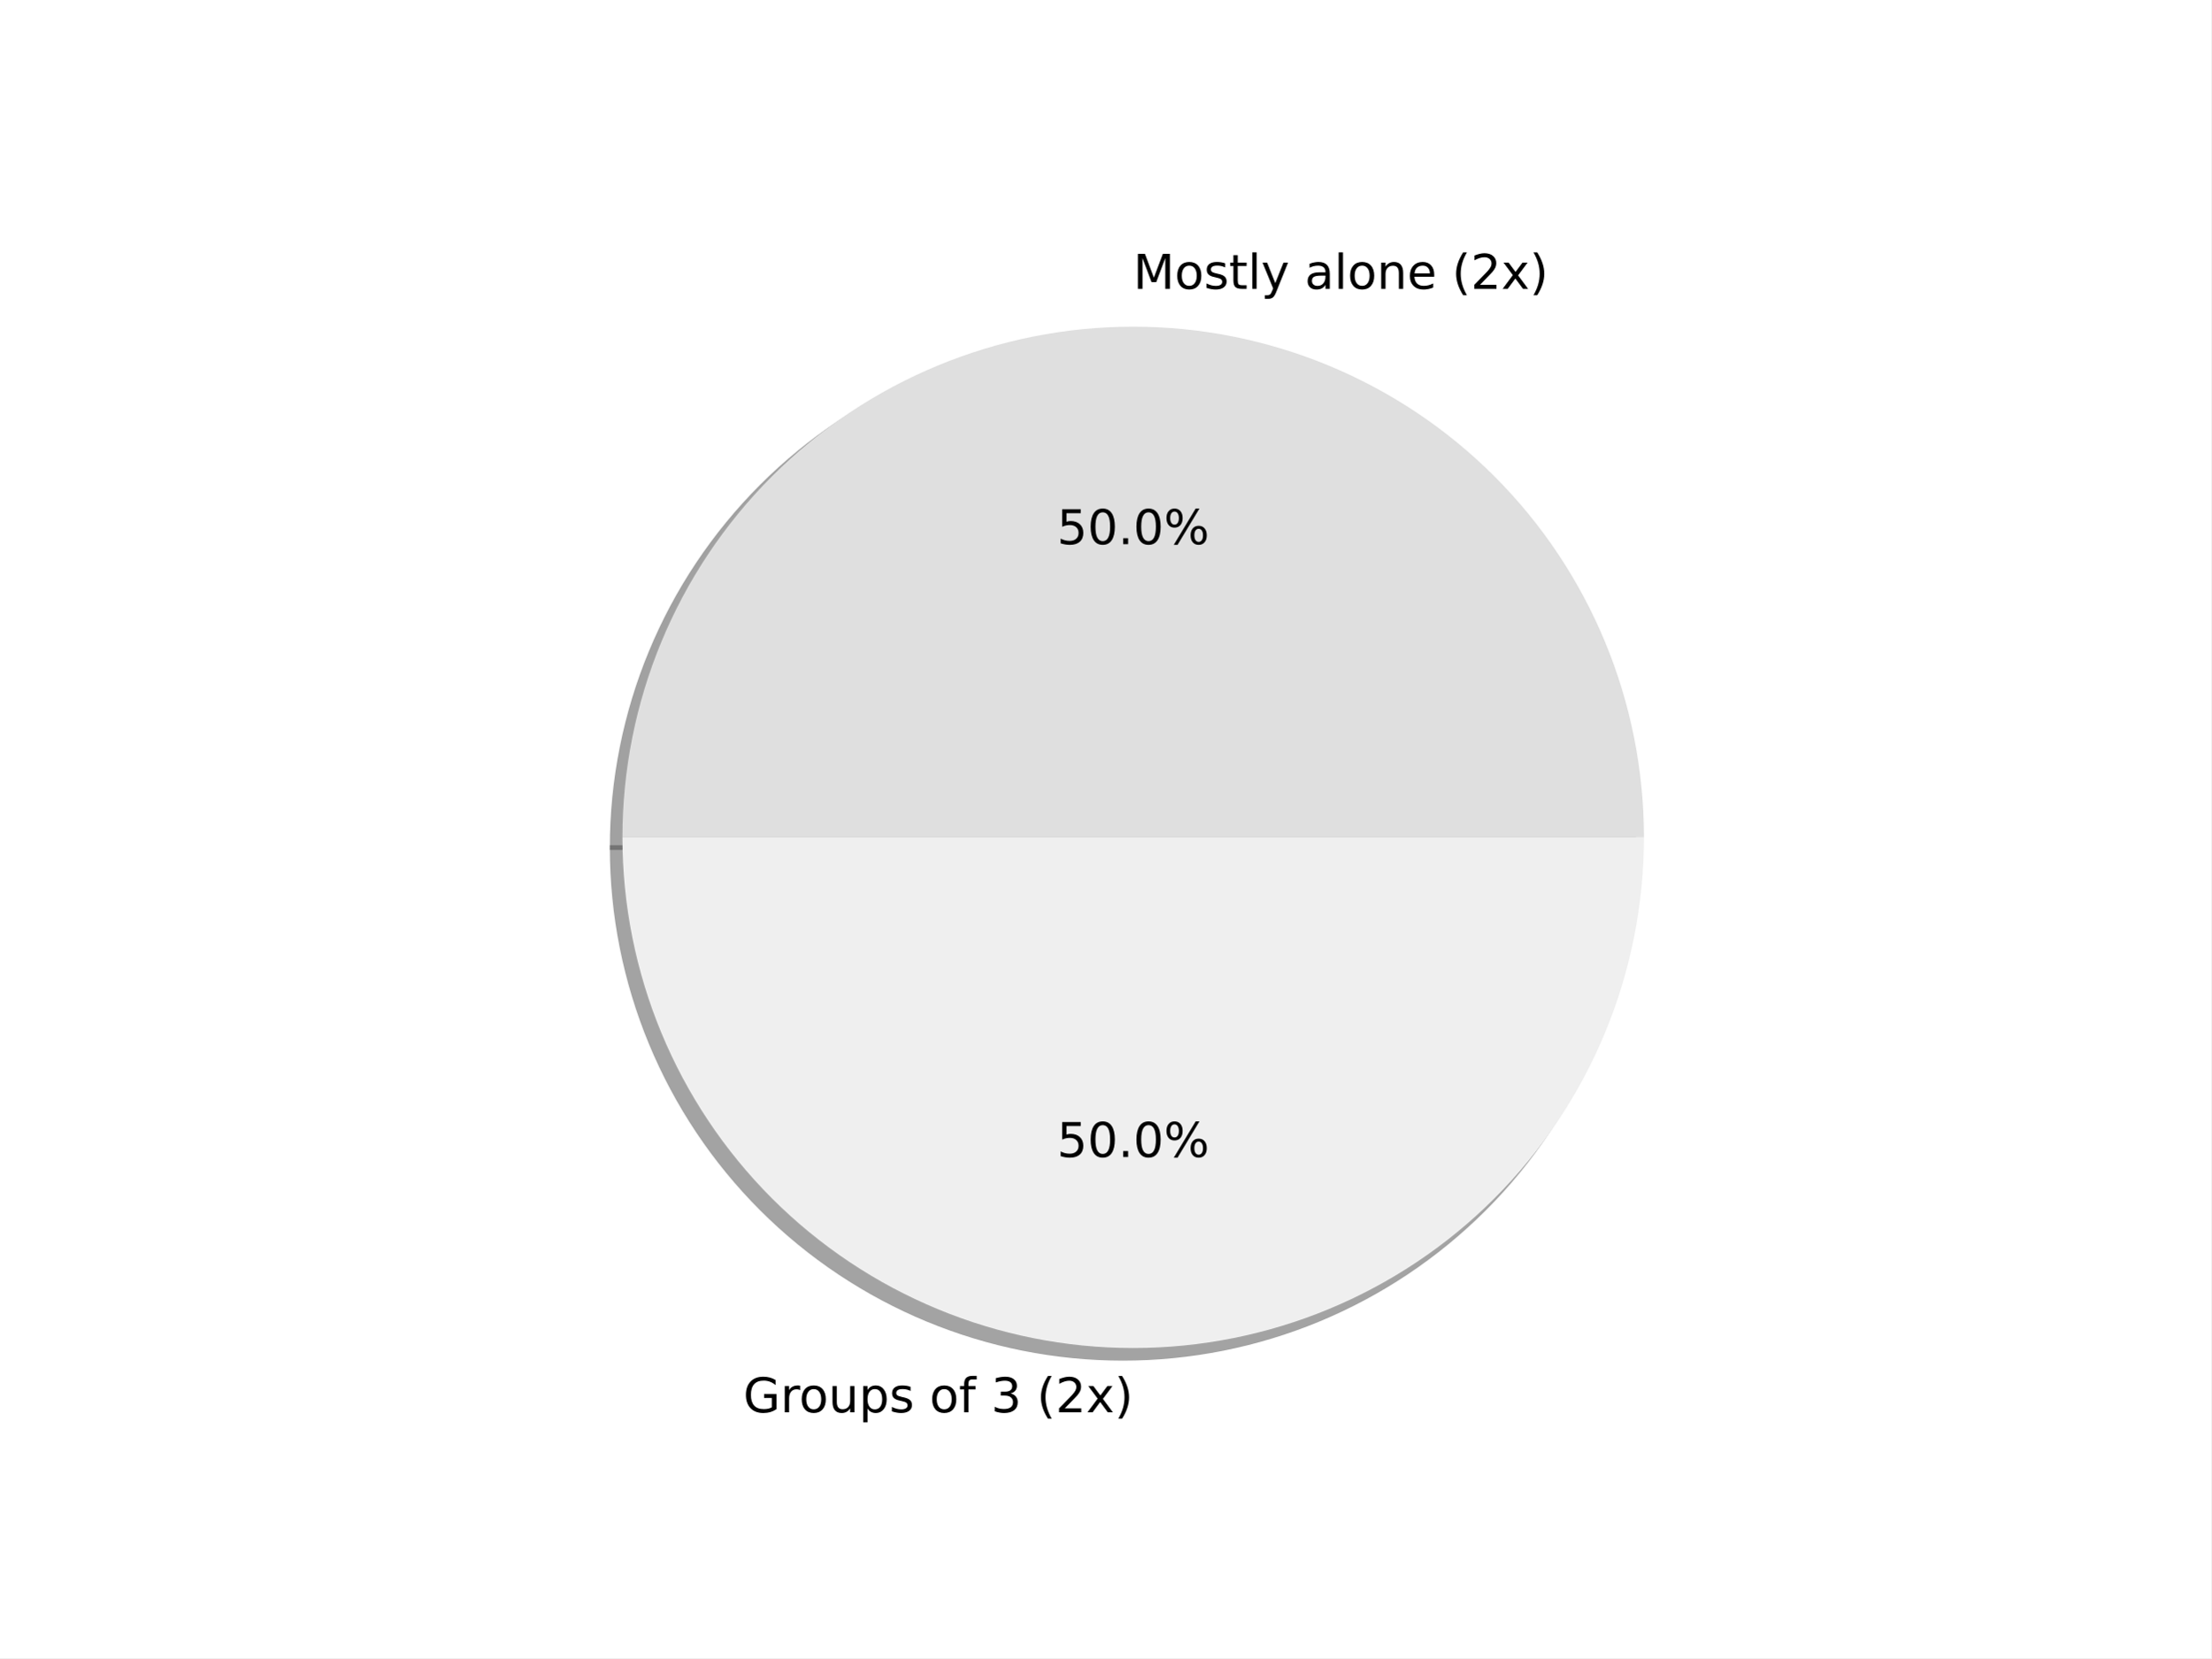
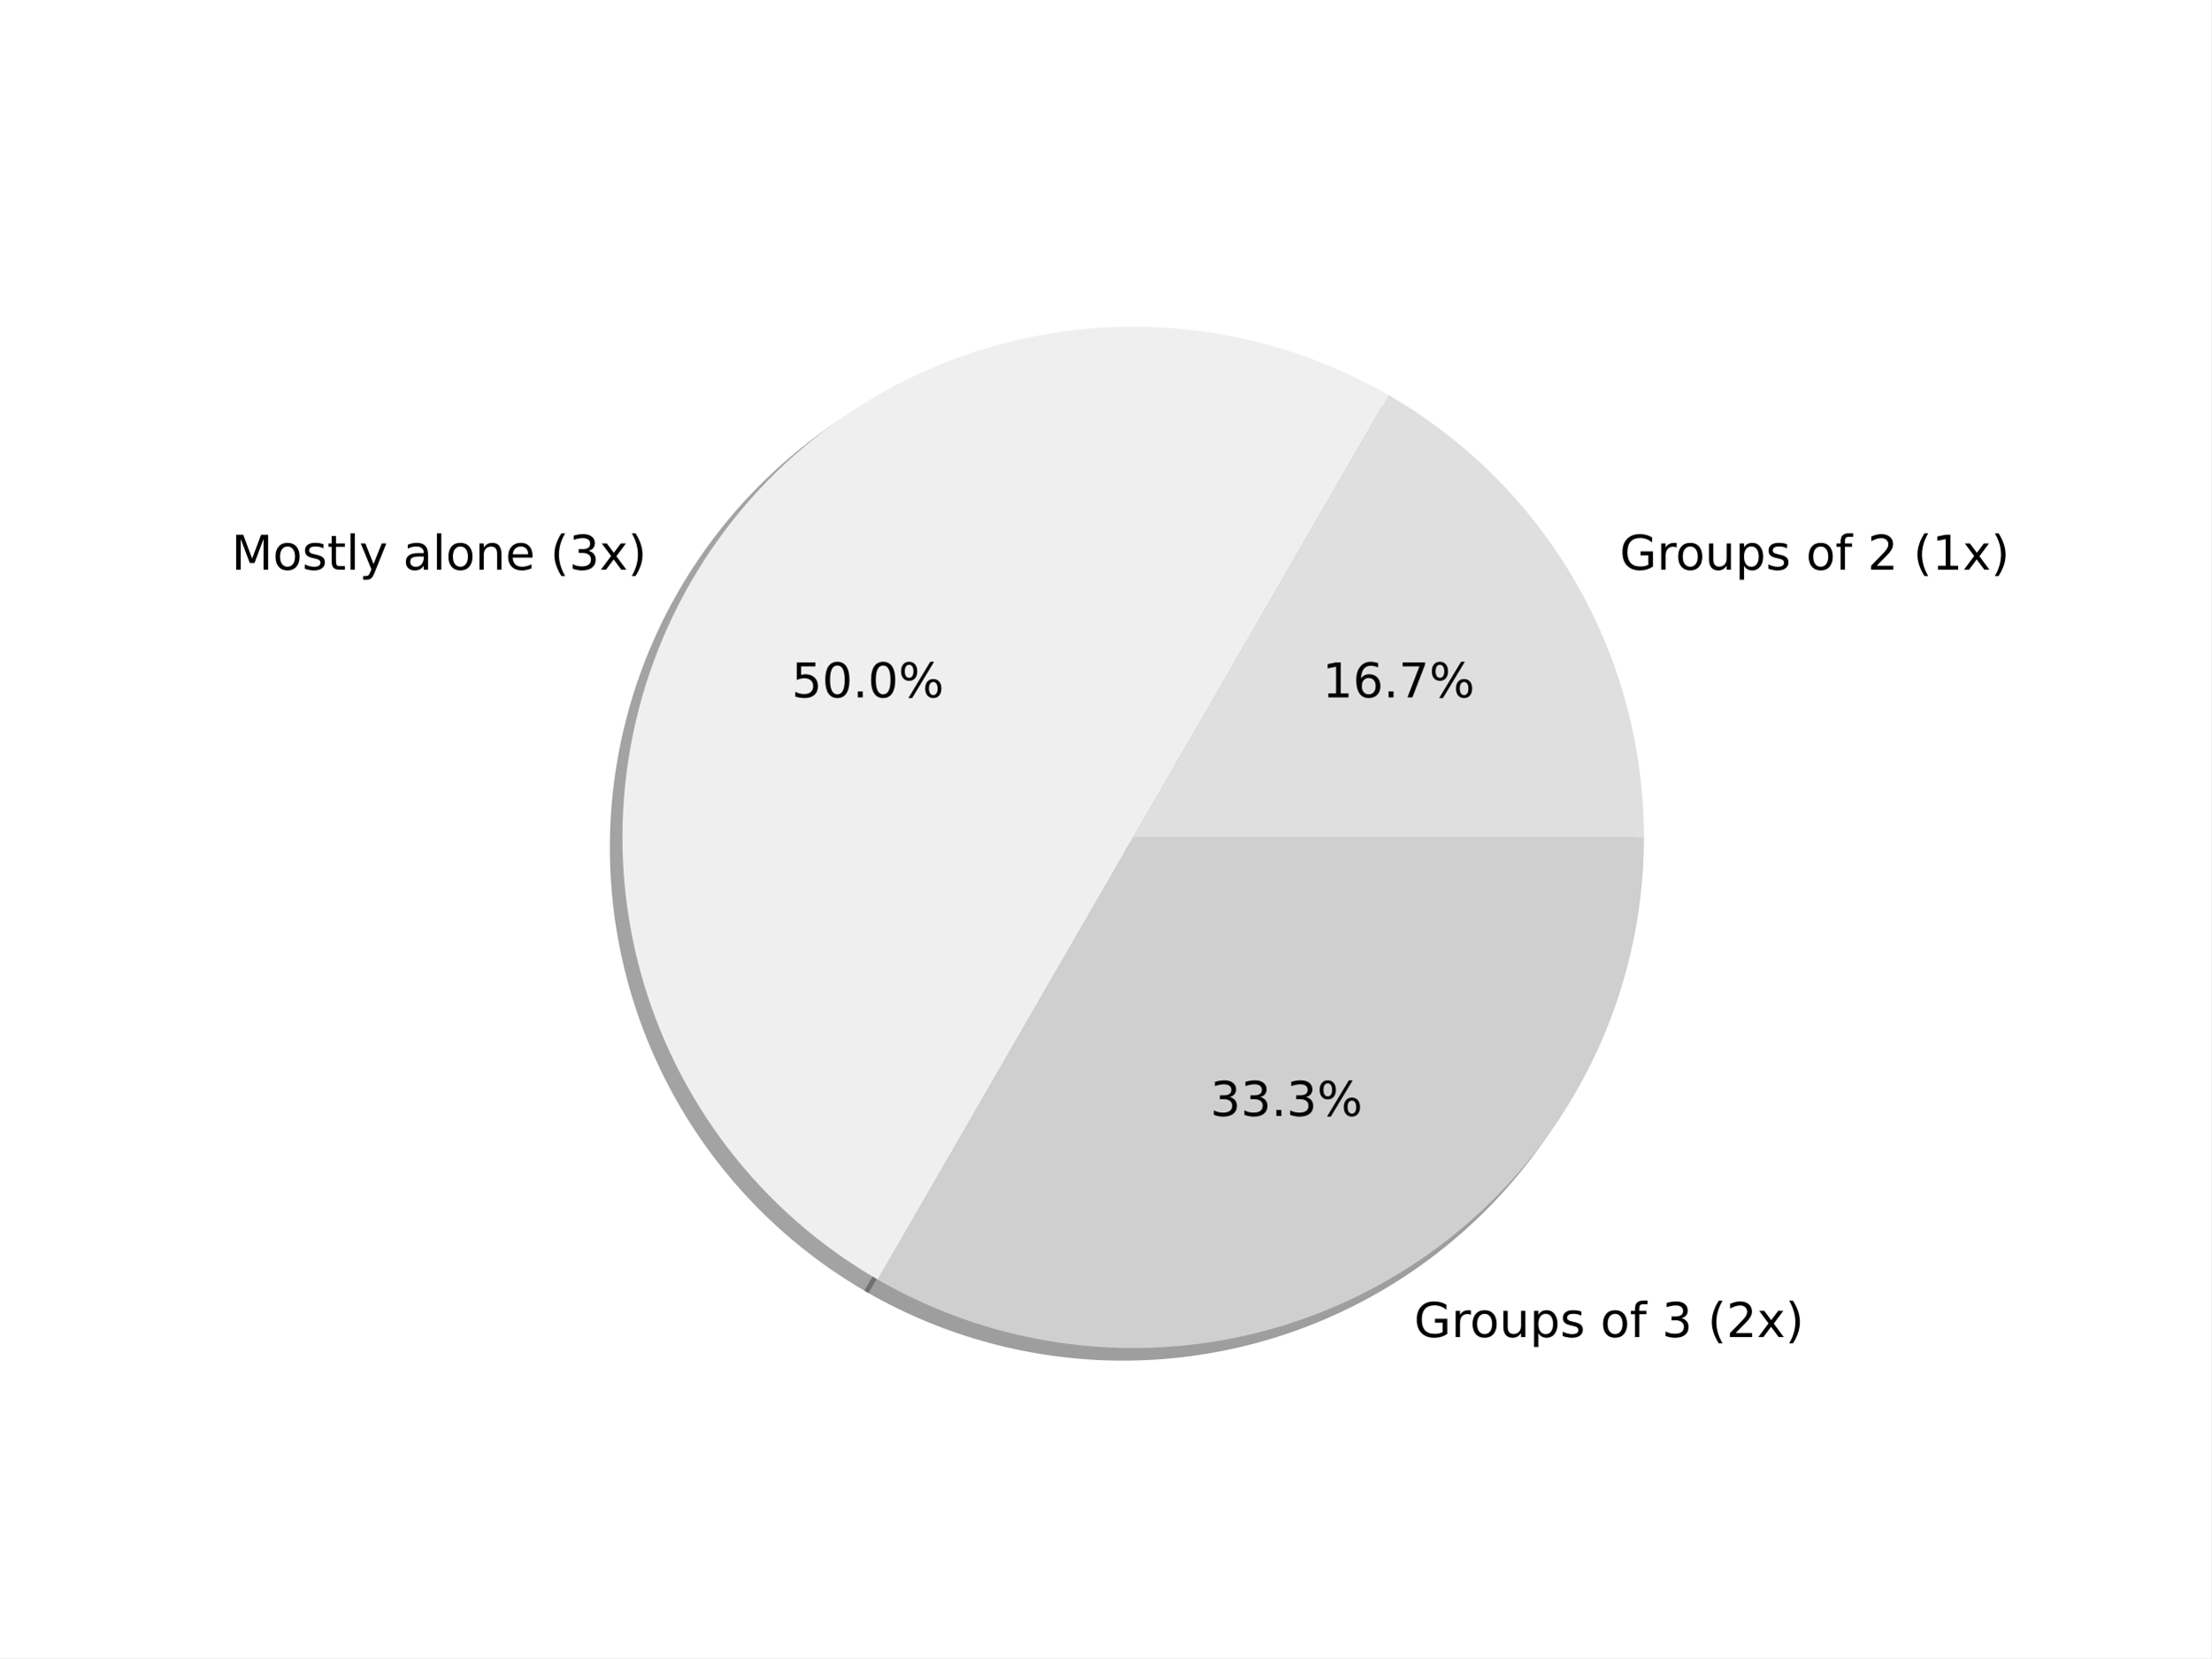
<svg xmlns="http://www.w3.org/2000/svg" xmlns:xlink="http://www.w3.org/1999/xlink" width="460.8pt" height="345.6pt" viewBox="0 0 460.8 345.6" version="1.1">
  <defs>
    <style type="text/css">*{stroke-linejoin: round; stroke-linecap: butt}</style>
  </defs>
  <g id="figure_1">
    <g id="patch_1">
      <path d="M 0 345.6  L 460.8 345.6  L 460.8 0  L 0 0  z " style="fill: #ffffff" />
    </g>
    <g id="axes_1">
      <g id="patch_2">
-         <path d="M 340.476 176.657  C 340.476 148.437 329.254 121.344 309.299 101.389  C 289.344 81.434 262.251 70.212 234.031 70.212  C 205.811 70.212 178.718 81.434 158.763 101.389  C 138.809 121.344 127.586 148.437 127.586 176.657  L 234.031 176.657  L 340.476 176.657  z " style="fill: #434343; opacity: 0.5; stroke: #434343; stroke-linejoin: miter" />
+         <path d="M 340.476 176.657  C 340.476 157.973 335.557 139.615 326.215 123.434  C 316.873 107.254 303.434 93.815 287.254 84.473  L 234.031 176.657  L 340.476 176.657  z " style="fill: #434343; opacity: 0.5; stroke: #434343; stroke-linejoin: miter" />
      </g>
      <g id="patch_3">
-         <path d="M 127.586 176.657  C 127.586 204.877 138.809 231.97 158.763 251.925  C 178.718 271.879 205.811 283.102 234.031 283.102  C 262.251 283.102 289.344 271.879 309.299 251.925  C 329.254 231.97 340.476 204.877 340.476 176.657  L 234.031 176.657  L 127.586 176.657  z " style="fill: #484848; opacity: 0.5; stroke: #484848; stroke-linejoin: miter" />
+         <path d="M 287.254 84.473  C 262.814 70.363 233.74 66.535 206.481 73.839  C 179.223 81.143 155.957 98.995 141.847 123.434  C 127.737 147.874 123.909 176.948 131.213 204.207  C 138.517 231.465 156.369 254.731 180.809 268.841  L 234.031 176.657  L 287.254 84.473  z " style="fill: #484848; opacity: 0.5; stroke: #484848; stroke-linejoin: miter" />
      </g>
      <g id="patch_4">
-         <path d="M 342.605 174.528  C 342.605 146.308 331.382 119.215 311.428 99.26  C 291.473 79.306 264.38 68.083 236.16 68.083  C 207.94 68.083 180.847 79.306 160.892 99.26  C 140.938 119.215 129.715 146.308 129.715 174.528  L 236.16 174.528  L 342.605 174.528  z " style="fill: #dfdfdf" />
+         <path d="M 180.809 268.841  C 196.989 278.183 215.348 283.102 234.031 283.102  C 252.715 283.102 271.073 278.183 287.254 268.841  C 303.434 259.499 316.873 246.06 326.215 229.879  C 335.557 213.699 340.476 195.34 340.476 176.657  L 234.031 176.657  L 180.809 268.841  z " style="fill: #3e3e3e; opacity: 0.5; stroke: #3e3e3e; stroke-linejoin: miter" />
      </g>
      <g id="patch_5">
-         <path d="M 129.715 174.528  C 129.715 202.748 140.938 229.841 160.892 249.796  C 180.847 269.75 207.94 280.973 236.16 280.973  C 264.38 280.973 291.473 269.75 311.428 249.796  C 331.382 229.841 342.605 202.748 342.605 174.528  L 236.16 174.528  L 129.715 174.528  z " style="fill: #efefef" />
+         <path d="M 342.605 174.528  C 342.605 155.844 337.686 137.486 328.344 121.306  C 319.002 105.125 305.563 91.686 289.382 82.344  L 236.16 174.528  L 342.605 174.528  z " style="fill: #dfdfdf" />
+       </g>
+       <g id="patch_6">
+         <path d="M 289.382 82.344  C 264.943 68.234 235.869 64.406 208.61 71.71  C 181.352 79.014 158.086 96.866 143.976 121.306  C 129.866 145.745 126.038 174.819 133.342 202.078  C 140.646 229.336 158.498 252.602 182.938 266.712  L 236.16 174.528  L 289.382 82.344  z " style="fill: #efefef" />
+       </g>
+       <g id="patch_7">
+         <path d="M 182.938 266.712  C 199.118 276.054 217.476 280.973 236.16 280.973  C 254.844 280.973 273.202 276.054 289.382 266.712  C 305.563 257.37 319.002 243.931 328.344 227.75  C 337.686 211.57 342.605 193.212 342.605 174.528  L 236.16 174.528  L 182.938 266.712  z " style="fill: #cfcfcf" />
      </g>
      <g id="matplotlib.axis_1" />
      <g id="matplotlib.axis_2" />
      <g id="text_1">
-         <g transform="translate(236.16 60.1981)scale(0.1 -0.1)">
+         <g transform="translate(337.5623 118.7427)scale(0.1 -0.1)">
+           <defs>
+             <path id="DejaVuSans-47" d="M 3809 666  L 3809 1919  L 2778 1919  L 2778 2438  L 4434 2438  L 4434 434  Q 4069 175 3628 42  Q 3188 -91 2688 -91  Q 1594 -91 976 548  Q 359 1188 359 2328  Q 359 3472 976 4111  Q 1594 4750 2688 4750  Q 3144 4750 3555 4637  Q 3966 4525 4313 4306  L 4313 3634  Q 3963 3931 3569 4081  Q 3175 4231 2741 4231  Q 1884 4231 1454 3753  Q 1025 3275 1025 2328  Q 1025 1384 1454 906  Q 1884 428 2741 428  Q 3075 428 3337 486  Q 3600 544 3809 666  z " transform="scale(0.015625)" />
+             <path id="DejaVuSans-72" d="M 2631 2963  Q 2534 3019 2420 3045  Q 2306 3072 2169 3072  Q 1681 3072 1420 2755  Q 1159 2438 1159 1844  L 1159 0  L 581 0  L 581 3500  L 1159 3500  L 1159 2956  Q 1341 3275 1631 3429  Q 1922 3584 2338 3584  Q 2397 3584 2469 3576  Q 2541 3569 2628 3553  L 2631 2963  z " transform="scale(0.015625)" />
+             <path id="DejaVuSans-6f" d="M 1959 3097  Q 1497 3097 1228 2736  Q 959 2375 959 1747  Q 959 1119 1226 758  Q 1494 397 1959 397  Q 2419 397 2687 759  Q 2956 1122 2956 1747  Q 2956 2369 2687 2733  Q 2419 3097 1959 3097  z M 1959 3584  Q 2709 3584 3137 3096  Q 3566 2609 3566 1747  Q 3566 888 3137 398  Q 2709 -91 1959 -91  Q 1206 -91 779 398  Q 353 888 353 1747  Q 353 2609 779 3096  Q 1206 3584 1959 3584  z " transform="scale(0.015625)" />
+             <path id="DejaVuSans-75" d="M 544 1381  L 544 3500  L 1119 3500  L 1119 1403  Q 1119 906 1312 657  Q 1506 409 1894 409  Q 2359 409 2629 706  Q 2900 1003 2900 1516  L 2900 3500  L 3475 3500  L 3475 0  L 2900 0  L 2900 538  Q 2691 219 2414 64  Q 2138 -91 1772 -91  Q 1169 -91 856 284  Q 544 659 544 1381  z M 1991 3584  L 1991 3584  z " transform="scale(0.015625)" />
+             <path id="DejaVuSans-70" d="M 1159 525  L 1159 -1331  L 581 -1331  L 581 3500  L 1159 3500  L 1159 2969  Q 1341 3281 1617 3432  Q 1894 3584 2278 3584  Q 2916 3584 3314 3078  Q 3713 2572 3713 1747  Q 3713 922 3314 415  Q 2916 -91 2278 -91  Q 1894 -91 1617 61  Q 1341 213 1159 525  z M 3116 1747  Q 3116 2381 2855 2742  Q 2594 3103 2138 3103  Q 1681 3103 1420 2742  Q 1159 2381 1159 1747  Q 1159 1113 1420 752  Q 1681 391 2138 391  Q 2594 391 2855 752  Q 3116 1113 3116 1747  z " transform="scale(0.015625)" />
+             <path id="DejaVuSans-73" d="M 2834 3397  L 2834 2853  Q 2591 2978 2328 3040  Q 2066 3103 1784 3103  Q 1356 3103 1142 2972  Q 928 2841 928 2578  Q 928 2378 1081 2264  Q 1234 2150 1697 2047  L 1894 2003  Q 2506 1872 2764 1633  Q 3022 1394 3022 966  Q 3022 478 2636 193  Q 2250 -91 1575 -91  Q 1294 -91 989 -36  Q 684 19 347 128  L 347 722  Q 666 556 975 473  Q 1284 391 1588 391  Q 1994 391 2212 530  Q 2431 669 2431 922  Q 2431 1156 2273 1281  Q 2116 1406 1581 1522  L 1381 1569  Q 847 1681 609 1914  Q 372 2147 372 2553  Q 372 3047 722 3315  Q 1072 3584 1716 3584  Q 2034 3584 2315 3537  Q 2597 3491 2834 3397  z " transform="scale(0.015625)" />
+             <path id="DejaVuSans-20" transform="scale(0.015625)" />
+             <path id="DejaVuSans-66" d="M 2375 4863  L 2375 4384  L 1825 4384  Q 1516 4384 1395 4259  Q 1275 4134 1275 3809  L 1275 3500  L 2222 3500  L 2222 3053  L 1275 3053  L 1275 0  L 697 0  L 697 3053  L 147 3053  L 147 3500  L 697 3500  L 697 3744  Q 697 4328 969 4595  Q 1241 4863 1831 4863  L 2375 4863  z " transform="scale(0.015625)" />
+             <path id="DejaVuSans-32" d="M 1228 531  L 3431 531  L 3431 0  L 469 0  L 469 531  Q 828 903 1448 1529  Q 2069 2156 2228 2338  Q 2531 2678 2651 2914  Q 2772 3150 2772 3378  Q 2772 3750 2511 3984  Q 2250 4219 1831 4219  Q 1534 4219 1204 4116  Q 875 4013 500 3803  L 500 4441  Q 881 4594 1212 4672  Q 1544 4750 1819 4750  Q 2544 4750 2975 4387  Q 3406 4025 3406 3419  Q 3406 3131 3298 2873  Q 3191 2616 2906 2266  Q 2828 2175 2409 1742  Q 1991 1309 1228 531  z " transform="scale(0.015625)" />
+             <path id="DejaVuSans-28" d="M 1984 4856  Q 1566 4138 1362 3434  Q 1159 2731 1159 2009  Q 1159 1288 1364 580  Q 1569 -128 1984 -844  L 1484 -844  Q 1016 -109 783 600  Q 550 1309 550 2009  Q 550 2706 781 3412  Q 1013 4119 1484 4856  L 1984 4856  z " transform="scale(0.015625)" />
+             <path id="DejaVuSans-31" d="M 794 531  L 1825 531  L 1825 4091  L 703 3866  L 703 4441  L 1819 4666  L 2450 4666  L 2450 531  L 3481 531  L 3481 0  L 794 0  L 794 531  z " transform="scale(0.015625)" />
+             <path id="DejaVuSans-78" d="M 3513 3500  L 2247 1797  L 3578 0  L 2900 0  L 1881 1375  L 863 0  L 184 0  L 1544 1831  L 300 3500  L 978 3500  L 1906 2253  L 2834 3500  L 3513 3500  z " transform="scale(0.015625)" />
+             <path id="DejaVuSans-29" d="M 513 4856  L 1013 4856  Q 1481 4119 1714 3412  Q 1947 2706 1947 2009  Q 1947 1309 1714 600  Q 1481 -109 1013 -844  L 513 -844  Q 928 -128 1133 580  Q 1338 1288 1338 2009  Q 1338 2731 1133 3434  Q 928 4138 513 4856  z " transform="scale(0.015625)" />
+           </defs>
+           <use xlink:href="#DejaVuSans-47" />
+           <use xlink:href="#DejaVuSans-72" x="77.49" />
+           <use xlink:href="#DejaVuSans-6f" x="116.354" />
+           <use xlink:href="#DejaVuSans-75" x="177.535" />
+           <use xlink:href="#DejaVuSans-70" x="240.914" />
+           <use xlink:href="#DejaVuSans-73" x="304.391" />
+           <use xlink:href="#DejaVuSans-20" x="356.49" />
+           <use xlink:href="#DejaVuSans-6f" x="388.277" />
+           <use xlink:href="#DejaVuSans-66" x="449.459" />
+           <use xlink:href="#DejaVuSans-20" x="484.664" />
+           <use xlink:href="#DejaVuSans-32" x="516.451" />
+           <use xlink:href="#DejaVuSans-20" x="580.074" />
+           <use xlink:href="#DejaVuSans-28" x="611.861" />
+           <use xlink:href="#DejaVuSans-31" x="650.875" />
+           <use xlink:href="#DejaVuSans-78" x="714.498" />
+           <use xlink:href="#DejaVuSans-29" x="773.678" />
+         </g>
+       </g>
+       <g id="text_2">
+         <g transform="translate(275.5867 145.3539)scale(0.1 -0.1)">
+           <defs>
+             <path id="DejaVuSans-36" d="M 2113 2584  Q 1688 2584 1439 2293  Q 1191 2003 1191 1497  Q 1191 994 1439 701  Q 1688 409 2113 409  Q 2538 409 2786 701  Q 3034 994 3034 1497  Q 3034 2003 2786 2293  Q 2538 2584 2113 2584  z M 3366 4563  L 3366 3988  Q 3128 4100 2886 4159  Q 2644 4219 2406 4219  Q 1781 4219 1451 3797  Q 1122 3375 1075 2522  Q 1259 2794 1537 2939  Q 1816 3084 2150 3084  Q 2853 3084 3261 2657  Q 3669 2231 3669 1497  Q 3669 778 3244 343  Q 2819 -91 2113 -91  Q 1303 -91 875 529  Q 447 1150 447 2328  Q 447 3434 972 4092  Q 1497 4750 2381 4750  Q 2619 4750 2861 4703  Q 3103 4656 3366 4563  z " transform="scale(0.015625)" />
+             <path id="DejaVuSans-2e" d="M 684 794  L 1344 794  L 1344 0  L 684 0  L 684 794  z " transform="scale(0.015625)" />
+             <path id="DejaVuSans-37" d="M 525 4666  L 3525 4666  L 3525 4397  L 1831 0  L 1172 0  L 2766 4134  L 525 4134  L 525 4666  z " transform="scale(0.015625)" />
+             <path id="DejaVuSans-25" d="M 4653 2053  Q 4381 2053 4226 1822  Q 4072 1591 4072 1178  Q 4072 772 4226 539  Q 4381 306 4653 306  Q 4919 306 5073 539  Q 5228 772 5228 1178  Q 5228 1588 5073 1820  Q 4919 2053 4653 2053  z M 4653 2450  Q 5147 2450 5437 2106  Q 5728 1763 5728 1178  Q 5728 594 5436 251  Q 5144 -91 4653 -91  Q 4153 -91 3862 251  Q 3572 594 3572 1178  Q 3572 1766 3864 2108  Q 4156 2450 4653 2450  z M 1428 4353  Q 1159 4353 1004 4120  Q 850 3888 850 3481  Q 850 3069 1003 2837  Q 1156 2606 1428 2606  Q 1700 2606 1854 2837  Q 2009 3069 2009 3481  Q 2009 3884 1853 4118  Q 1697 4353 1428 4353  z M 4250 4750  L 4750 4750  L 1831 -91  L 1331 -91  L 4250 4750  z M 1428 4750  Q 1922 4750 2215 4408  Q 2509 4066 2509 3481  Q 2509 2891 2217 2550  Q 1925 2209 1428 2209  Q 931 2209 642 2551  Q 353 2894 353 3481  Q 353 4063 643 4406  Q 934 4750 1428 4750  z " transform="scale(0.015625)" />
+           </defs>
+           <use xlink:href="#DejaVuSans-31" />
+           <use xlink:href="#DejaVuSans-36" x="63.623" />
+           <use xlink:href="#DejaVuSans-2e" x="127.246" />
+           <use xlink:href="#DejaVuSans-37" x="159.033" />
+           <use xlink:href="#DejaVuSans-25" x="222.656" />
+         </g>
+       </g>
+       <g id="text_3">
+         <g transform="translate(48.22802 118.7427)scale(0.1 -0.1)">
          <defs>
            <path id="DejaVuSans-4d" d="M 628 4666  L 1569 4666  L 2759 1491  L 3956 4666  L 4897 4666  L 4897 0  L 4281 0  L 4281 4097  L 3078 897  L 2444 897  L 1241 4097  L 1241 0  L 628 0  L 628 4666  z " transform="scale(0.015625)" />
-             <path id="DejaVuSans-6f" d="M 1959 3097  Q 1497 3097 1228 2736  Q 959 2375 959 1747  Q 959 1119 1226 758  Q 1494 397 1959 397  Q 2419 397 2687 759  Q 2956 1122 2956 1747  Q 2956 2369 2687 2733  Q 2419 3097 1959 3097  z M 1959 3584  Q 2709 3584 3137 3096  Q 3566 2609 3566 1747  Q 3566 888 3137 398  Q 2709 -91 1959 -91  Q 1206 -91 779 398  Q 353 888 353 1747  Q 353 2609 779 3096  Q 1206 3584 1959 3584  z " transform="scale(0.015625)" />
-             <path id="DejaVuSans-73" d="M 2834 3397  L 2834 2853  Q 2591 2978 2328 3040  Q 2066 3103 1784 3103  Q 1356 3103 1142 2972  Q 928 2841 928 2578  Q 928 2378 1081 2264  Q 1234 2150 1697 2047  L 1894 2003  Q 2506 1872 2764 1633  Q 3022 1394 3022 966  Q 3022 478 2636 193  Q 2250 -91 1575 -91  Q 1294 -91 989 -36  Q 684 19 347 128  L 347 722  Q 666 556 975 473  Q 1284 391 1588 391  Q 1994 391 2212 530  Q 2431 669 2431 922  Q 2431 1156 2273 1281  Q 2116 1406 1581 1522  L 1381 1569  Q 847 1681 609 1914  Q 372 2147 372 2553  Q 372 3047 722 3315  Q 1072 3584 1716 3584  Q 2034 3584 2315 3537  Q 2597 3491 2834 3397  z " transform="scale(0.015625)" />
            <path id="DejaVuSans-74" d="M 1172 4494  L 1172 3500  L 2356 3500  L 2356 3053  L 1172 3053  L 1172 1153  Q 1172 725 1289 603  Q 1406 481 1766 481  L 2356 481  L 2356 0  L 1766 0  Q 1100 0 847 248  Q 594 497 594 1153  L 594 3053  L 172 3053  L 172 3500  L 594 3500  L 594 4494  L 1172 4494  z " transform="scale(0.015625)" />
            <path id="DejaVuSans-6c" d="M 603 4863  L 1178 4863  L 1178 0  L 603 0  L 603 4863  z " transform="scale(0.015625)" />
            <path id="DejaVuSans-79" d="M 2059 -325  Q 1816 -950 1584 -1140  Q 1353 -1331 966 -1331  L 506 -1331  L 506 -850  L 844 -850  Q 1081 -850 1212 -737  Q 1344 -625 1503 -206  L 1606 56  L 191 3500  L 800 3500  L 1894 763  L 2988 3500  L 3597 3500  L 2059 -325  z " transform="scale(0.015625)" />
-             <path id="DejaVuSans-20" transform="scale(0.015625)" />
            <path id="DejaVuSans-61" d="M 2194 1759  Q 1497 1759 1228 1600  Q 959 1441 959 1056  Q 959 750 1161 570  Q 1363 391 1709 391  Q 2188 391 2477 730  Q 2766 1069 2766 1631  L 2766 1759  L 2194 1759  z M 3341 1997  L 3341 0  L 2766 0  L 2766 531  Q 2569 213 2275 61  Q 1981 -91 1556 -91  Q 1019 -91 701 211  Q 384 513 384 1019  Q 384 1609 779 1909  Q 1175 2209 1959 2209  L 2766 2209  L 2766 2266  Q 2766 2663 2505 2880  Q 2244 3097 1772 3097  Q 1472 3097 1187 3025  Q 903 2953 641 2809  L 641 3341  Q 956 3463 1253 3523  Q 1550 3584 1831 3584  Q 2591 3584 2966 3190  Q 3341 2797 3341 1997  z " transform="scale(0.015625)" />
            <path id="DejaVuSans-6e" d="M 3513 2113  L 3513 0  L 2938 0  L 2938 2094  Q 2938 2591 2744 2837  Q 2550 3084 2163 3084  Q 1697 3084 1428 2787  Q 1159 2491 1159 1978  L 1159 0  L 581 0  L 581 3500  L 1159 3500  L 1159 2956  Q 1366 3272 1645 3428  Q 1925 3584 2291 3584  Q 2894 3584 3203 3211  Q 3513 2838 3513 2113  z " transform="scale(0.015625)" />
            <path id="DejaVuSans-65" d="M 3597 1894  L 3597 1613  L 953 1613  Q 991 1019 1311 708  Q 1631 397 2203 397  Q 2534 397 2845 478  Q 3156 559 3463 722  L 3463 178  Q 3153 47 2828 -22  Q 2503 -91 2169 -91  Q 1331 -91 842 396  Q 353 884 353 1716  Q 353 2575 817 3079  Q 1281 3584 2069 3584  Q 2775 3584 3186 3129  Q 3597 2675 3597 1894  z M 3022 2063  Q 3016 2534 2758 2815  Q 2500 3097 2075 3097  Q 1594 3097 1305 2825  Q 1016 2553 972 2059  L 3022 2063  z " transform="scale(0.015625)" />
-             <path id="DejaVuSans-28" d="M 1984 4856  Q 1566 4138 1362 3434  Q 1159 2731 1159 2009  Q 1159 1288 1364 580  Q 1569 -128 1984 -844  L 1484 -844  Q 1016 -109 783 600  Q 550 1309 550 2009  Q 550 2706 781 3412  Q 1013 4119 1484 4856  L 1984 4856  z " transform="scale(0.015625)" />
-             <path id="DejaVuSans-32" d="M 1228 531  L 3431 531  L 3431 0  L 469 0  L 469 531  Q 828 903 1448 1529  Q 2069 2156 2228 2338  Q 2531 2678 2651 2914  Q 2772 3150 2772 3378  Q 2772 3750 2511 3984  Q 2250 4219 1831 4219  Q 1534 4219 1204 4116  Q 875 4013 500 3803  L 500 4441  Q 881 4594 1212 4672  Q 1544 4750 1819 4750  Q 2544 4750 2975 4387  Q 3406 4025 3406 3419  Q 3406 3131 3298 2873  Q 3191 2616 2906 2266  Q 2828 2175 2409 1742  Q 1991 1309 1228 531  z " transform="scale(0.015625)" />
-             <path id="DejaVuSans-78" d="M 3513 3500  L 2247 1797  L 3578 0  L 2900 0  L 1881 1375  L 863 0  L 184 0  L 1544 1831  L 300 3500  L 978 3500  L 1906 2253  L 2834 3500  L 3513 3500  z " transform="scale(0.015625)" />
-             <path id="DejaVuSans-29" d="M 513 4856  L 1013 4856  Q 1481 4119 1714 3412  Q 1947 2706 1947 2009  Q 1947 1309 1714 600  Q 1481 -109 1013 -844  L 513 -844  Q 928 -128 1133 580  Q 1338 1288 1338 2009  Q 1338 2731 1133 3434  Q 928 4138 513 4856  z " transform="scale(0.015625)" />
+             <path id="DejaVuSans-33" d="M 2597 2516  Q 3050 2419 3304 2112  Q 3559 1806 3559 1356  Q 3559 666 3084 287  Q 2609 -91 1734 -91  Q 1441 -91 1130 -33  Q 819 25 488 141  L 488 750  Q 750 597 1062 519  Q 1375 441 1716 441  Q 2309 441 2620 675  Q 2931 909 2931 1356  Q 2931 1769 2642 2001  Q 2353 2234 1838 2234  L 1294 2234  L 1294 2753  L 1863 2753  Q 2328 2753 2575 2939  Q 2822 3125 2822 3475  Q 2822 3834 2567 4026  Q 2313 4219 1838 4219  Q 1578 4219 1281 4162  Q 984 4106 628 3988  L 628 4550  Q 988 4650 1302 4700  Q 1616 4750 1894 4750  Q 2613 4750 3031 4423  Q 3450 4097 3450 3541  Q 3450 3153 3228 2886  Q 3006 2619 2597 2516  z " transform="scale(0.015625)" />
          </defs>
          <use xlink:href="#DejaVuSans-4d" />
          <use xlink:href="#DejaVuSans-6f" x="86.279" />
          <use xlink:href="#DejaVuSans-73" x="147.461" />
          <use xlink:href="#DejaVuSans-74" x="199.561" />
          <use xlink:href="#DejaVuSans-6c" x="238.77" />
          <use xlink:href="#DejaVuSans-79" x="266.553" />
          <use xlink:href="#DejaVuSans-20" x="325.732" />
          <use xlink:href="#DejaVuSans-61" x="357.52" />
          <use xlink:href="#DejaVuSans-6c" x="418.799" />
          <use xlink:href="#DejaVuSans-6f" x="446.582" />
          <use xlink:href="#DejaVuSans-6e" x="507.764" />
          <use xlink:href="#DejaVuSans-65" x="571.143" />
          <use xlink:href="#DejaVuSans-20" x="632.666" />
          <use xlink:href="#DejaVuSans-28" x="664.453" />
-           <use xlink:href="#DejaVuSans-32" x="703.467" />
+           <use xlink:href="#DejaVuSans-33" x="703.467" />
          <use xlink:href="#DejaVuSans-78" x="767.09" />
          <use xlink:href="#DejaVuSans-29" x="826.27" />
        </g>
      </g>
-       <g id="text_2">
-         <g transform="translate(220.2764 113.4205)scale(0.1 -0.1)">
+       <g id="text_4">
+         <g transform="translate(164.9661 145.3539)scale(0.1 -0.1)">
          <defs>
            <path id="DejaVuSans-35" d="M 691 4666  L 3169 4666  L 3169 4134  L 1269 4134  L 1269 2991  Q 1406 3038 1543 3061  Q 1681 3084 1819 3084  Q 2600 3084 3056 2656  Q 3513 2228 3513 1497  Q 3513 744 3044 326  Q 2575 -91 1722 -91  Q 1428 -91 1123 -41  Q 819 9 494 109  L 494 744  Q 775 591 1075 516  Q 1375 441 1709 441  Q 2250 441 2565 725  Q 2881 1009 2881 1497  Q 2881 1984 2565 2268  Q 2250 2553 1709 2553  Q 1456 2553 1204 2497  Q 953 2441 691 2322  L 691 4666  z " transform="scale(0.015625)" />
            <path id="DejaVuSans-30" d="M 2034 4250  Q 1547 4250 1301 3770  Q 1056 3291 1056 2328  Q 1056 1369 1301 889  Q 1547 409 2034 409  Q 2525 409 2770 889  Q 3016 1369 3016 2328  Q 3016 3291 2770 3770  Q 2525 4250 2034 4250  z M 2034 4750  Q 2819 4750 3233 4129  Q 3647 3509 3647 2328  Q 3647 1150 3233 529  Q 2819 -91 2034 -91  Q 1250 -91 836 529  Q 422 1150 422 2328  Q 422 3509 836 4129  Q 1250 4750 2034 4750  z " transform="scale(0.015625)" />
-             <path id="DejaVuSans-2e" d="M 684 794  L 1344 794  L 1344 0  L 684 0  L 684 794  z " transform="scale(0.015625)" />
-             <path id="DejaVuSans-25" d="M 4653 2053  Q 4381 2053 4226 1822  Q 4072 1591 4072 1178  Q 4072 772 4226 539  Q 4381 306 4653 306  Q 4919 306 5073 539  Q 5228 772 5228 1178  Q 5228 1588 5073 1820  Q 4919 2053 4653 2053  z M 4653 2450  Q 5147 2450 5437 2106  Q 5728 1763 5728 1178  Q 5728 594 5436 251  Q 5144 -91 4653 -91  Q 4153 -91 3862 251  Q 3572 594 3572 1178  Q 3572 1766 3864 2108  Q 4156 2450 4653 2450  z M 1428 4353  Q 1159 4353 1004 4120  Q 850 3888 850 3481  Q 850 3069 1003 2837  Q 1156 2606 1428 2606  Q 1700 2606 1854 2837  Q 2009 3069 2009 3481  Q 2009 3884 1853 4118  Q 1697 4353 1428 4353  z M 4250 4750  L 4750 4750  L 1831 -91  L 1331 -91  L 4250 4750  z M 1428 4750  Q 1922 4750 2215 4408  Q 2509 4066 2509 3481  Q 2509 2891 2217 2550  Q 1925 2209 1428 2209  Q 931 2209 642 2551  Q 353 2894 353 3481  Q 353 4063 643 4406  Q 934 4750 1428 4750  z " transform="scale(0.015625)" />
          </defs>
          <use xlink:href="#DejaVuSans-35" />
          <use xlink:href="#DejaVuSans-30" x="63.623" />
          <use xlink:href="#DejaVuSans-2e" x="127.246" />
          <use xlink:href="#DejaVuSans-30" x="159.033" />
          <use xlink:href="#DejaVuSans-25" x="222.656" />
        </g>
      </g>
-       <g id="text_3">
-         <g transform="translate(154.8913 294.3767)scale(0.1 -0.1)">
-           <defs>
-             <path id="DejaVuSans-47" d="M 3809 666  L 3809 1919  L 2778 1919  L 2778 2438  L 4434 2438  L 4434 434  Q 4069 175 3628 42  Q 3188 -91 2688 -91  Q 1594 -91 976 548  Q 359 1188 359 2328  Q 359 3472 976 4111  Q 1594 4750 2688 4750  Q 3144 4750 3555 4637  Q 3966 4525 4313 4306  L 4313 3634  Q 3963 3931 3569 4081  Q 3175 4231 2741 4231  Q 1884 4231 1454 3753  Q 1025 3275 1025 2328  Q 1025 1384 1454 906  Q 1884 428 2741 428  Q 3075 428 3337 486  Q 3600 544 3809 666  z " transform="scale(0.015625)" />
-             <path id="DejaVuSans-72" d="M 2631 2963  Q 2534 3019 2420 3045  Q 2306 3072 2169 3072  Q 1681 3072 1420 2755  Q 1159 2438 1159 1844  L 1159 0  L 581 0  L 581 3500  L 1159 3500  L 1159 2956  Q 1341 3275 1631 3429  Q 1922 3584 2338 3584  Q 2397 3584 2469 3576  Q 2541 3569 2628 3553  L 2631 2963  z " transform="scale(0.015625)" />
-             <path id="DejaVuSans-75" d="M 544 1381  L 544 3500  L 1119 3500  L 1119 1403  Q 1119 906 1312 657  Q 1506 409 1894 409  Q 2359 409 2629 706  Q 2900 1003 2900 1516  L 2900 3500  L 3475 3500  L 3475 0  L 2900 0  L 2900 538  Q 2691 219 2414 64  Q 2138 -91 1772 -91  Q 1169 -91 856 284  Q 544 659 544 1381  z M 1991 3584  L 1991 3584  z " transform="scale(0.015625)" />
-             <path id="DejaVuSans-70" d="M 1159 525  L 1159 -1331  L 581 -1331  L 581 3500  L 1159 3500  L 1159 2969  Q 1341 3281 1617 3432  Q 1894 3584 2278 3584  Q 2916 3584 3314 3078  Q 3713 2572 3713 1747  Q 3713 922 3314 415  Q 2916 -91 2278 -91  Q 1894 -91 1617 61  Q 1341 213 1159 525  z M 3116 1747  Q 3116 2381 2855 2742  Q 2594 3103 2138 3103  Q 1681 3103 1420 2742  Q 1159 2381 1159 1747  Q 1159 1113 1420 752  Q 1681 391 2138 391  Q 2594 391 2855 752  Q 3116 1113 3116 1747  z " transform="scale(0.015625)" />
-             <path id="DejaVuSans-66" d="M 2375 4863  L 2375 4384  L 1825 4384  Q 1516 4384 1395 4259  Q 1275 4134 1275 3809  L 1275 3500  L 2222 3500  L 2222 3053  L 1275 3053  L 1275 0  L 697 0  L 697 3053  L 147 3053  L 147 3500  L 697 3500  L 697 3744  Q 697 4328 969 4595  Q 1241 4863 1831 4863  L 2375 4863  z " transform="scale(0.015625)" />
-             <path id="DejaVuSans-33" d="M 2597 2516  Q 3050 2419 3304 2112  Q 3559 1806 3559 1356  Q 3559 666 3084 287  Q 2609 -91 1734 -91  Q 1441 -91 1130 -33  Q 819 25 488 141  L 488 750  Q 750 597 1062 519  Q 1375 441 1716 441  Q 2309 441 2620 675  Q 2931 909 2931 1356  Q 2931 1769 2642 2001  Q 2353 2234 1838 2234  L 1294 2234  L 1294 2753  L 1863 2753  Q 2328 2753 2575 2939  Q 2822 3125 2822 3475  Q 2822 3834 2567 4026  Q 2313 4219 1838 4219  Q 1578 4219 1281 4162  Q 984 4106 628 3988  L 628 4550  Q 988 4650 1302 4700  Q 1616 4750 1894 4750  Q 2613 4750 3031 4423  Q 3450 4097 3450 3541  Q 3450 3153 3228 2886  Q 3006 2619 2597 2516  z " transform="scale(0.015625)" />
-           </defs>
+       <g id="text_5">
+         <g transform="translate(294.7046 278.6897)scale(0.1 -0.1)">
          <use xlink:href="#DejaVuSans-47" />
          <use xlink:href="#DejaVuSans-72" x="77.49" />
          <use xlink:href="#DejaVuSans-6f" x="116.354" />
          <use xlink:href="#DejaVuSans-75" x="177.535" />
          <use xlink:href="#DejaVuSans-70" x="240.914" />
          <use xlink:href="#DejaVuSans-73" x="304.391" />
          <use xlink:href="#DejaVuSans-20" x="356.49" />
          <use xlink:href="#DejaVuSans-6f" x="388.277" />
          <use xlink:href="#DejaVuSans-66" x="449.459" />
          <use xlink:href="#DejaVuSans-20" x="484.664" />
          <use xlink:href="#DejaVuSans-33" x="516.451" />
          <use xlink:href="#DejaVuSans-20" x="580.074" />
          <use xlink:href="#DejaVuSans-28" x="611.861" />
          <use xlink:href="#DejaVuSans-32" x="650.875" />
          <use xlink:href="#DejaVuSans-78" x="714.498" />
          <use xlink:href="#DejaVuSans-29" x="773.678" />
        </g>
      </g>
-       <g id="text_4">
-         <g transform="translate(220.2764 241.1543)scale(0.1 -0.1)">
-           <use xlink:href="#DejaVuSans-35" />
-           <use xlink:href="#DejaVuSans-30" x="63.623" />
+       <g id="text_6">
+         <g transform="translate(252.2098 232.5977)scale(0.1 -0.1)">
+           <use xlink:href="#DejaVuSans-33" />
+           <use xlink:href="#DejaVuSans-33" x="63.623" />
          <use xlink:href="#DejaVuSans-2e" x="127.246" />
-           <use xlink:href="#DejaVuSans-30" x="159.033" />
+           <use xlink:href="#DejaVuSans-33" x="159.033" />
          <use xlink:href="#DejaVuSans-25" x="222.656" />
        </g>
      </g>
    </g>
  </g>
</svg>
